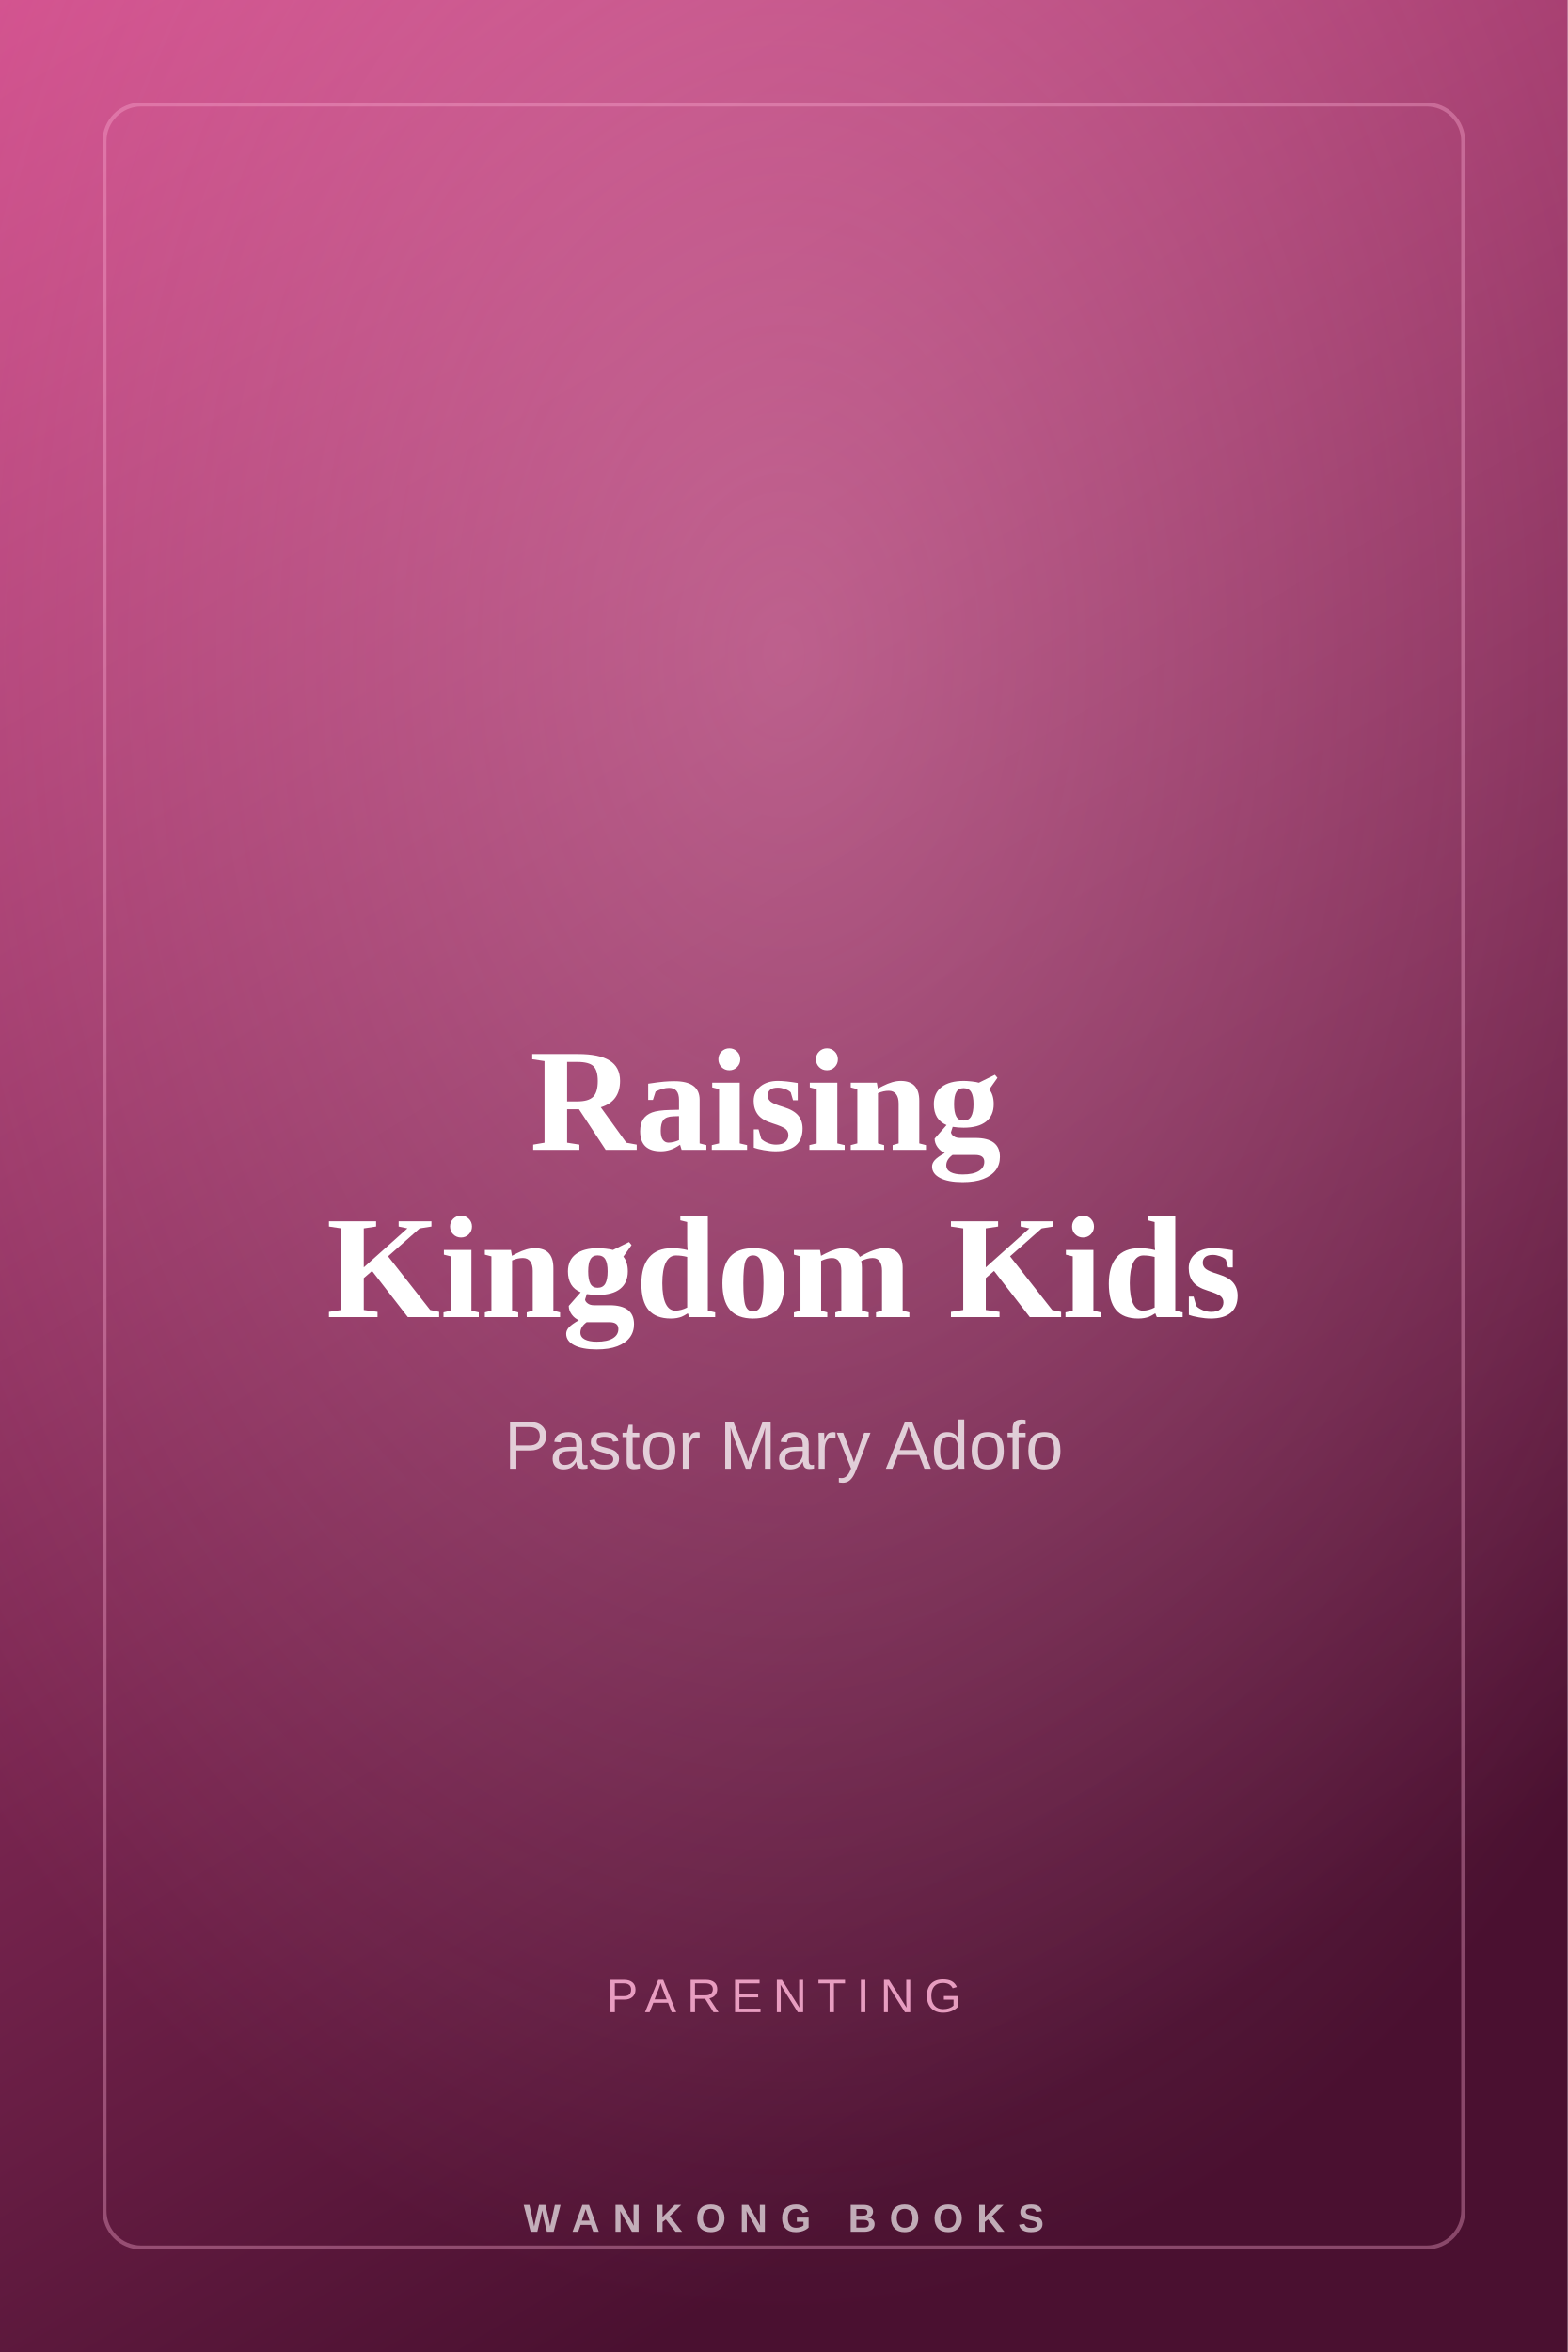
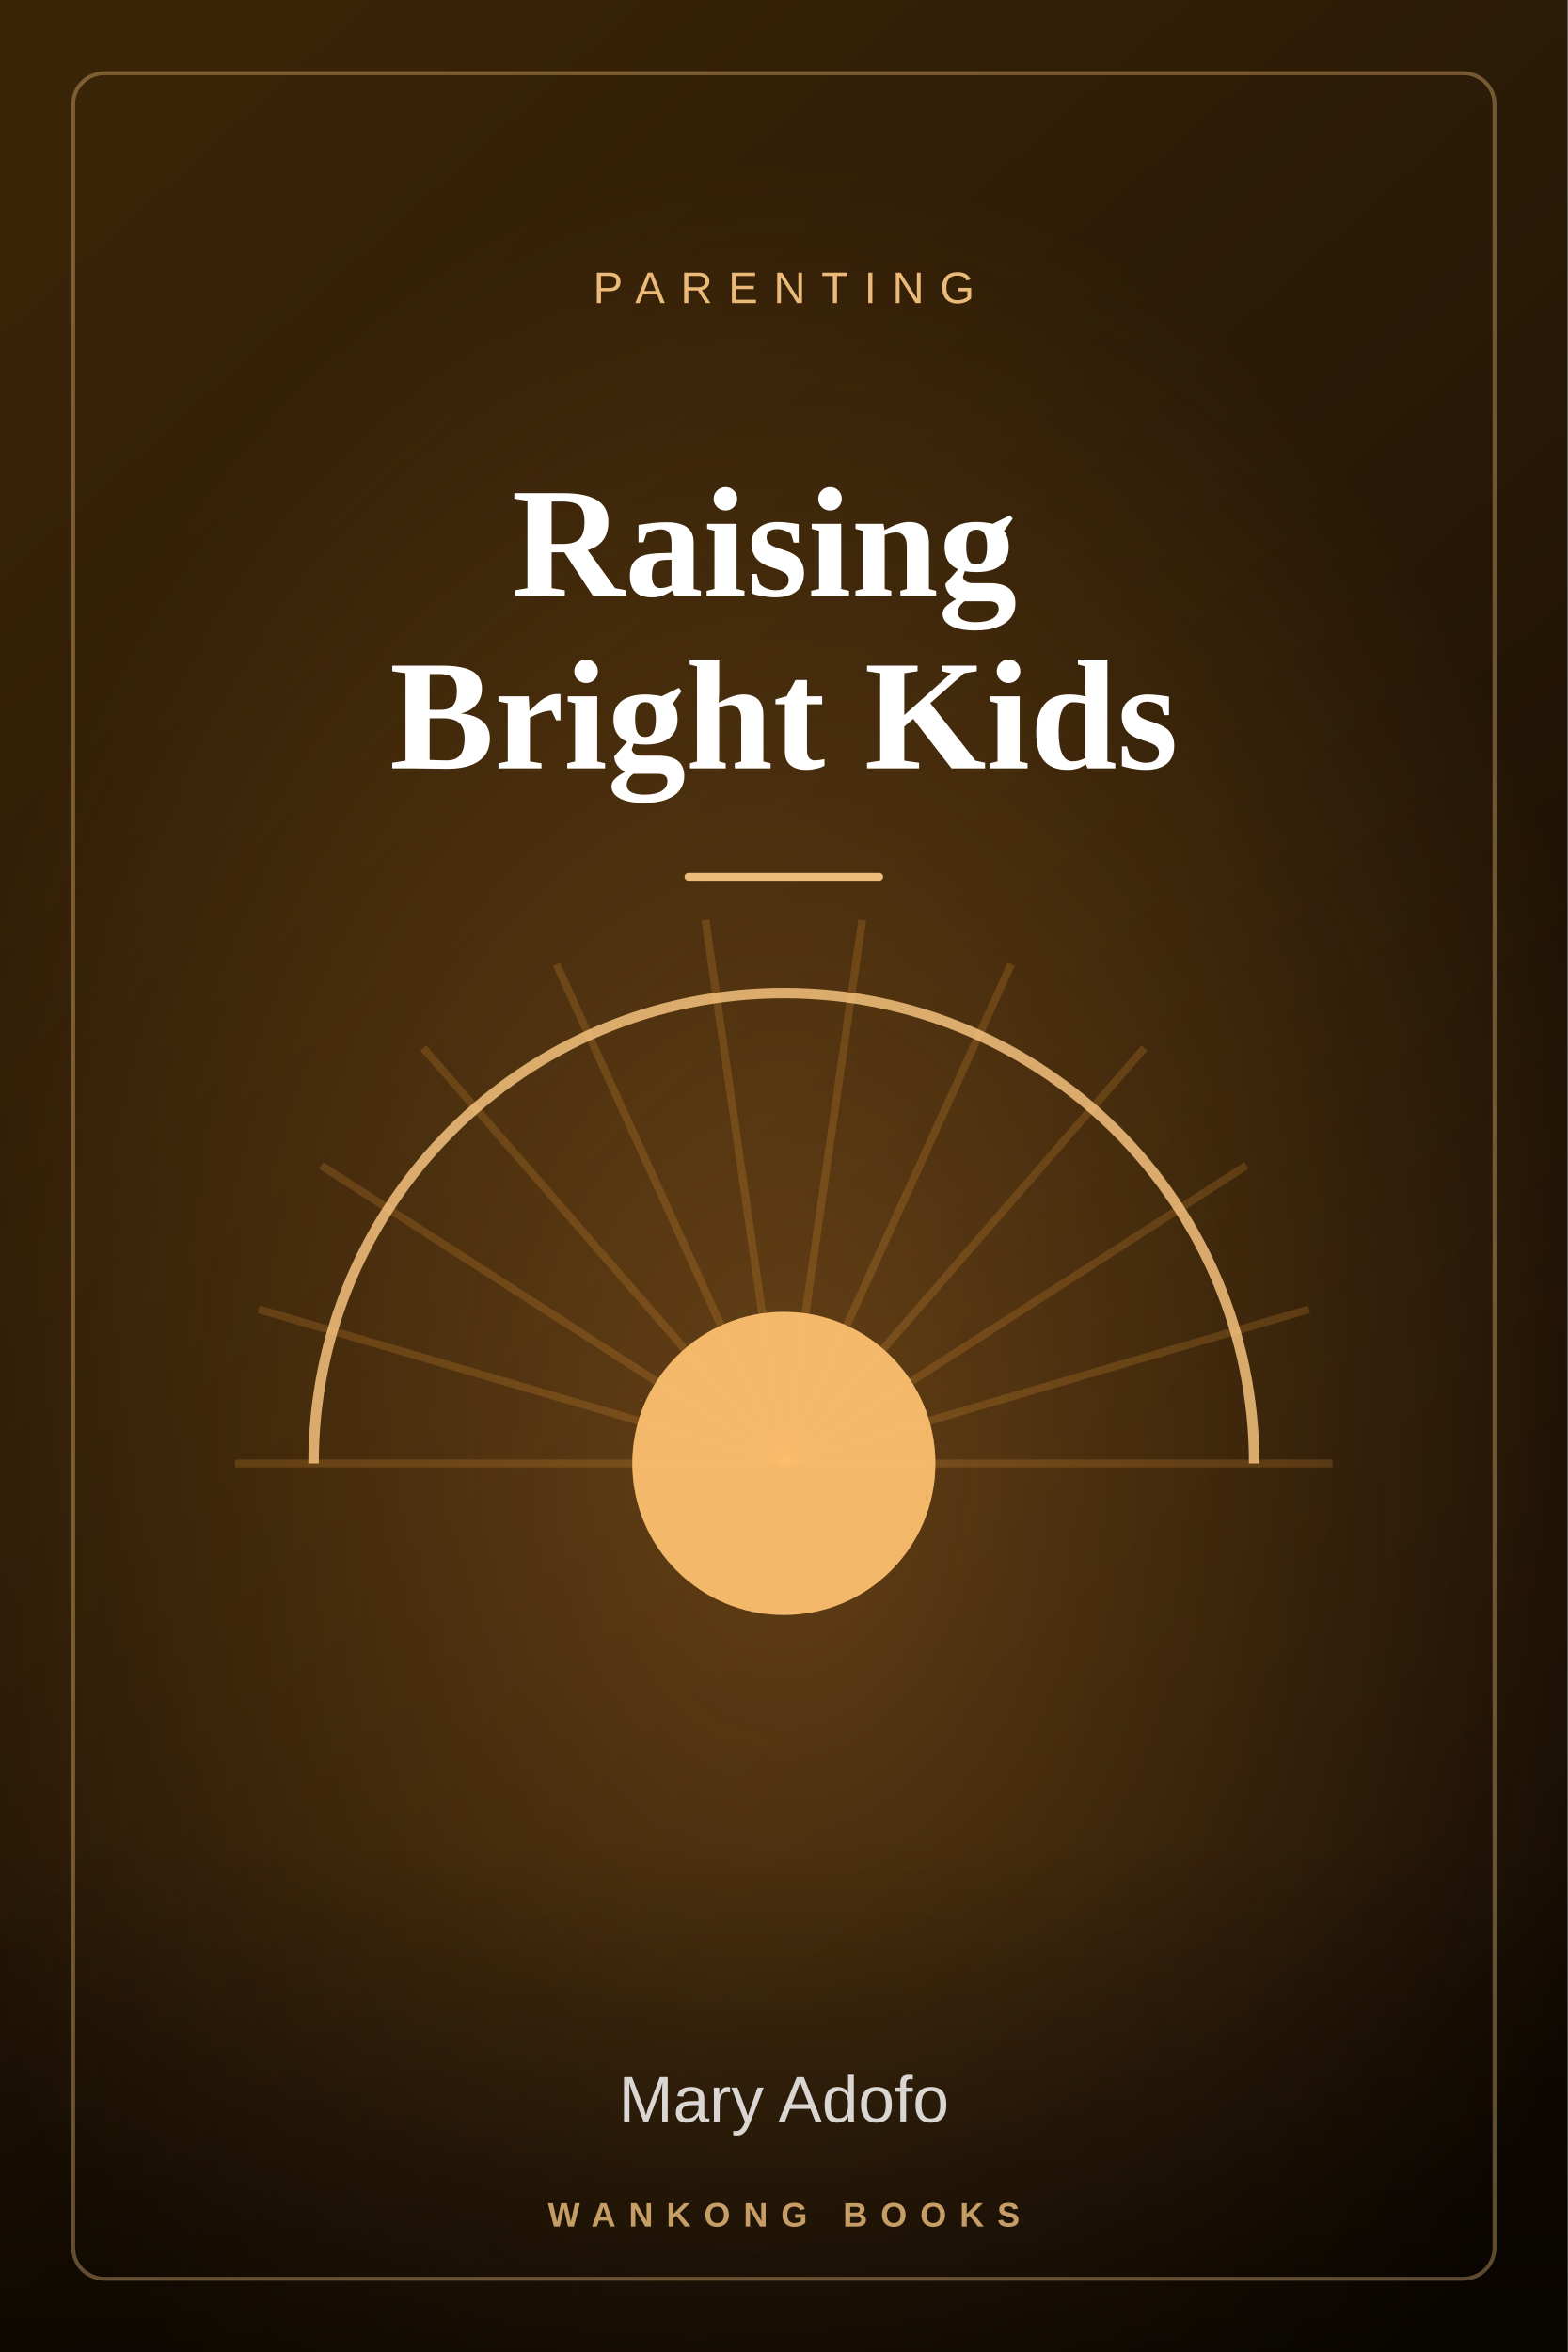
<svg xmlns="http://www.w3.org/2000/svg" width="600" height="900" viewBox="0 0 600 900" font-family="Georgia, 'Times New Roman', serif">
  <defs>
-     <linearGradient id="g" x1="0" y1="0" x2="0.4" y2="1">
-       <stop offset="0" stop-color="#D14D8B" />
-       <stop offset="1" stop-color="#4A1030" />
+     <linearGradient id="g" x1="0.2" y1="0" x2="0.8" y2="1">
+       <stop offset="0" stop-color="#3A2408" />
+       <stop offset="1" stop-color="#120A02" />
    </linearGradient>
-     <radialGradient id="glow" cx="0.5" cy="0.28" r="0.7">
-       <stop offset="0" stop-color="#FFB3D6" stop-opacity="0.35" />
-       <stop offset="1" stop-color="#FFB3D6" stop-opacity="0" />
+     <radialGradient id="glow" cx="0.5" cy="0.62" r="0.55">
+       <stop offset="0" stop-color="#FFA63D" stop-opacity="0.30" />
+       <stop offset="1" stop-color="#FFA63D" stop-opacity="0" />
    </radialGradient>
+     <linearGradient id="vig" x1="0" y1="0" x2="0" y2="1">
+       <stop offset="0" stop-color="#000" stop-opacity="0.0" />
+       <stop offset="0.78" stop-color="#000" stop-opacity="0.0" />
+       <stop offset="1" stop-color="#000" stop-opacity="0.55" />
+     </linearGradient>
  </defs>
  <rect width="600" height="900" fill="url(#g)" />
  <rect width="600" height="900" fill="url(#glow)" />
-   <rect x="40" y="40" width="520" height="820" rx="14" fill="none" stroke="#FFB3D6" stroke-width="1.5" opacity="0.35" />
-   <text x="300.0" y="770" fill="#FFB3D6" font-size="18" letter-spacing="4" text-anchor="middle" font-family="Arial, sans-serif" opacity="0.85">PARENTING</text>
-   <text x="300.0" y="440" fill="#ffffff" font-size="56" font-weight="bold" text-anchor="middle" style="paint-order:stroke">
-     <tspan x="300.0" dy="0">Raising</tspan>
-     <tspan x="300.0" dy="64">Kingdom Kids</tspan>
+   <line x1="300" y1="560" x2="90" y2="560" stroke="#FFA63D" stroke-width="3" opacity="0.18" />
+   <line x1="300" y1="560" x2="99" y2="501" stroke="#FFA63D" stroke-width="3" opacity="0.18" />
+   <line x1="300" y1="560" x2="123" y2="446" stroke="#FFA63D" stroke-width="3" opacity="0.18" />
+   <line x1="300" y1="560" x2="162" y2="401" stroke="#FFA63D" stroke-width="3" opacity="0.18" />
+   <line x1="300" y1="560" x2="213" y2="369" stroke="#FFA63D" stroke-width="3" opacity="0.18" />
+   <line x1="300" y1="560" x2="270" y2="352" stroke="#FFA63D" stroke-width="3" opacity="0.18" />
+   <line x1="300" y1="560" x2="330" y2="352" stroke="#FFA63D" stroke-width="3" opacity="0.18" />
+   <line x1="300" y1="560" x2="387" y2="369" stroke="#FFA63D" stroke-width="3" opacity="0.18" />
+   <line x1="300" y1="560" x2="438" y2="401" stroke="#FFA63D" stroke-width="3" opacity="0.18" />
+   <line x1="300" y1="560" x2="477" y2="446" stroke="#FFA63D" stroke-width="3" opacity="0.18" />
+   <line x1="300" y1="560" x2="501" y2="501" stroke="#FFA63D" stroke-width="3" opacity="0.18" />
+   <line x1="300" y1="560" x2="510" y2="560" stroke="#FFA63D" stroke-width="3" opacity="0.18" />
+   <path d="M120 560 A180 180 0 0 1 480 560" fill="none" stroke="#FFCB85" stroke-width="4" opacity="0.8" />
+   <circle cx="300" cy="560" r="58" fill="#FFCB85" opacity="0.9" />
+   <circle cx="300" cy="560" r="58" fill="#FFA63D" opacity="0.25" />
+   <rect width="600" height="900" fill="url(#vig)" />
+   <rect x="28" y="28" width="544" height="844" rx="12" fill="none" stroke="#FFCB85" stroke-width="1.5" opacity="0.35" />
+   <text x="300" y="116" fill="#FFCB85" font-size="17" letter-spacing="6" text-anchor="middle" font-family="Arial, sans-serif" opacity="0.9">PARENTING</text>
+   <text x="300" y="228" fill="#ffffff" font-size="60" font-weight="bold" text-anchor="middle" style="paint-order:stroke">
+     <tspan x="300" dy="0">Raising</tspan>
+     <tspan x="300" dy="66">Bright Kids</tspan>
  </text>
-   <text x="300.0" y="562" fill="#ffffff" font-size="26" text-anchor="middle" opacity="0.75" font-family="Arial, sans-serif">Pastor Mary Adofo</text>
-   <text x="300.0" y="854" fill="#ffffff" font-size="15" letter-spacing="5" text-anchor="middle" font-family="Arial, sans-serif" font-weight="bold" opacity="0.65">WANKONG BOOKS</text>
+   <rect x="262" y="334" width="76" height="3" rx="1.5" fill="#FFCB85" opacity="0.9" />
+   <text x="300" y="812" fill="#ffffff" font-size="25" text-anchor="middle" opacity="0.82" font-family="Arial, sans-serif">Mary Adofo</text>
+   <text x="300" y="852" fill="#FFCB85" font-size="13" letter-spacing="5" text-anchor="middle" font-family="Arial, sans-serif" font-weight="bold" opacity="0.75">WANKONG BOOKS</text>
</svg>
